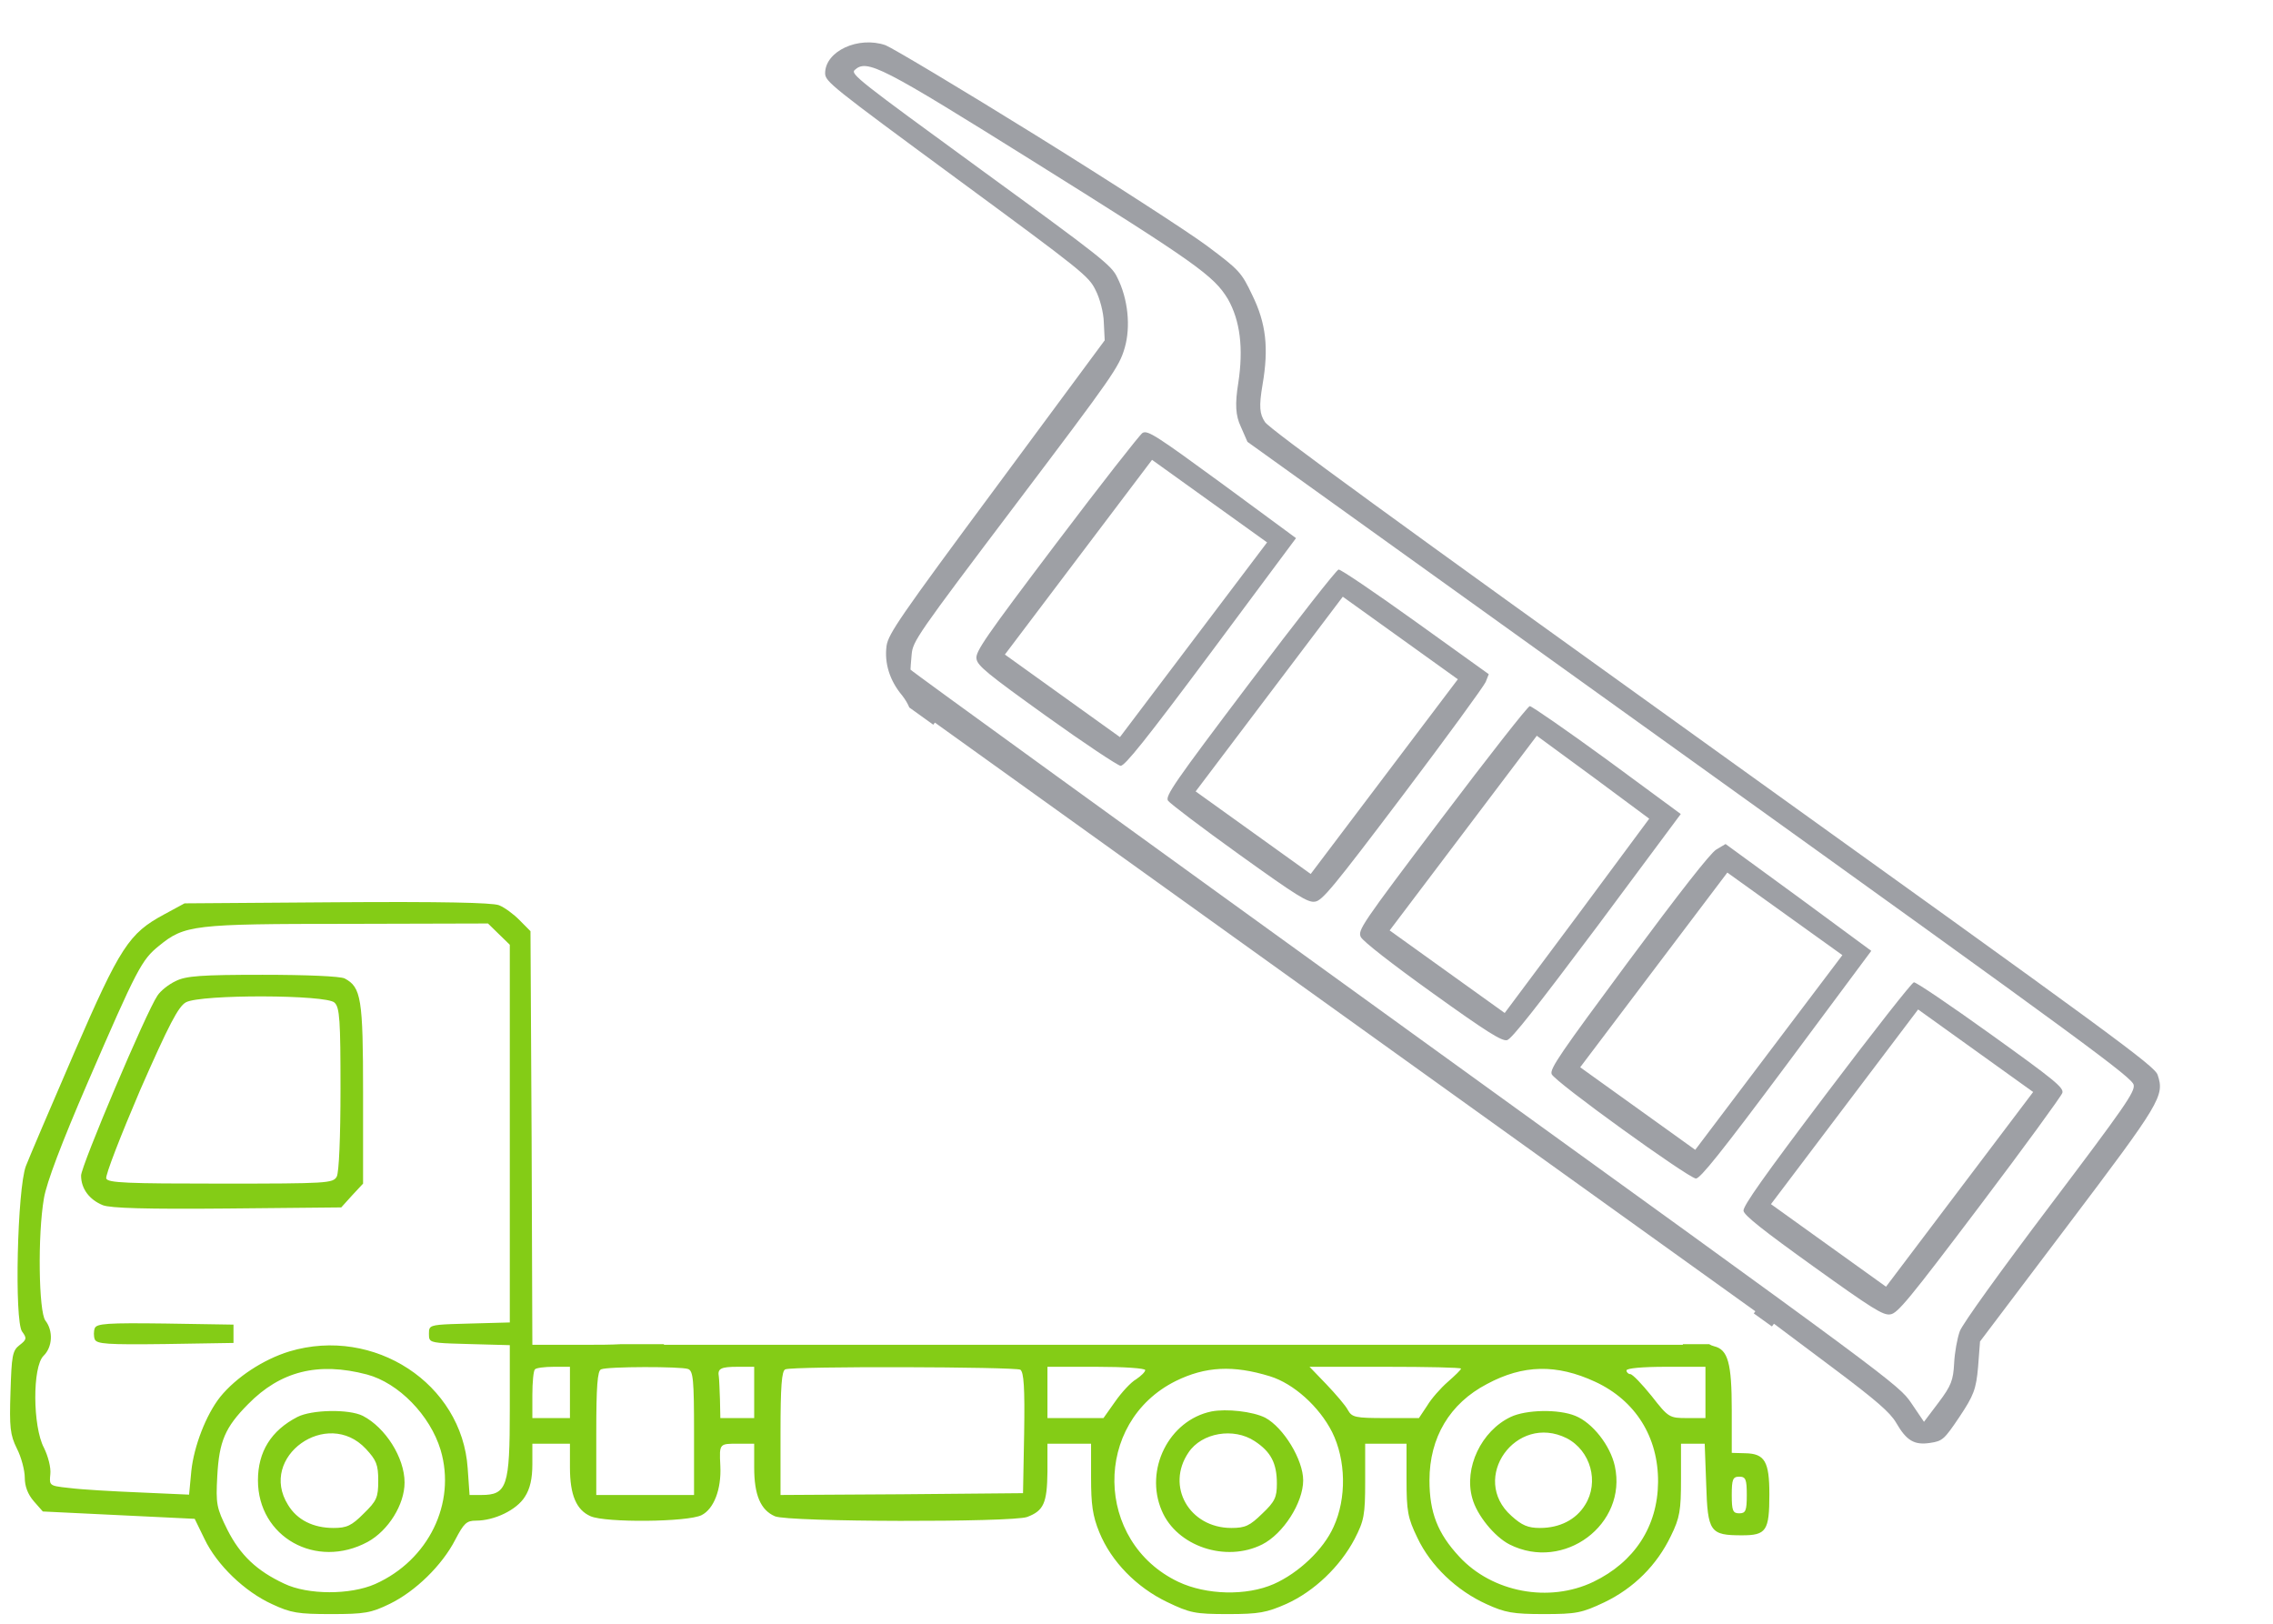
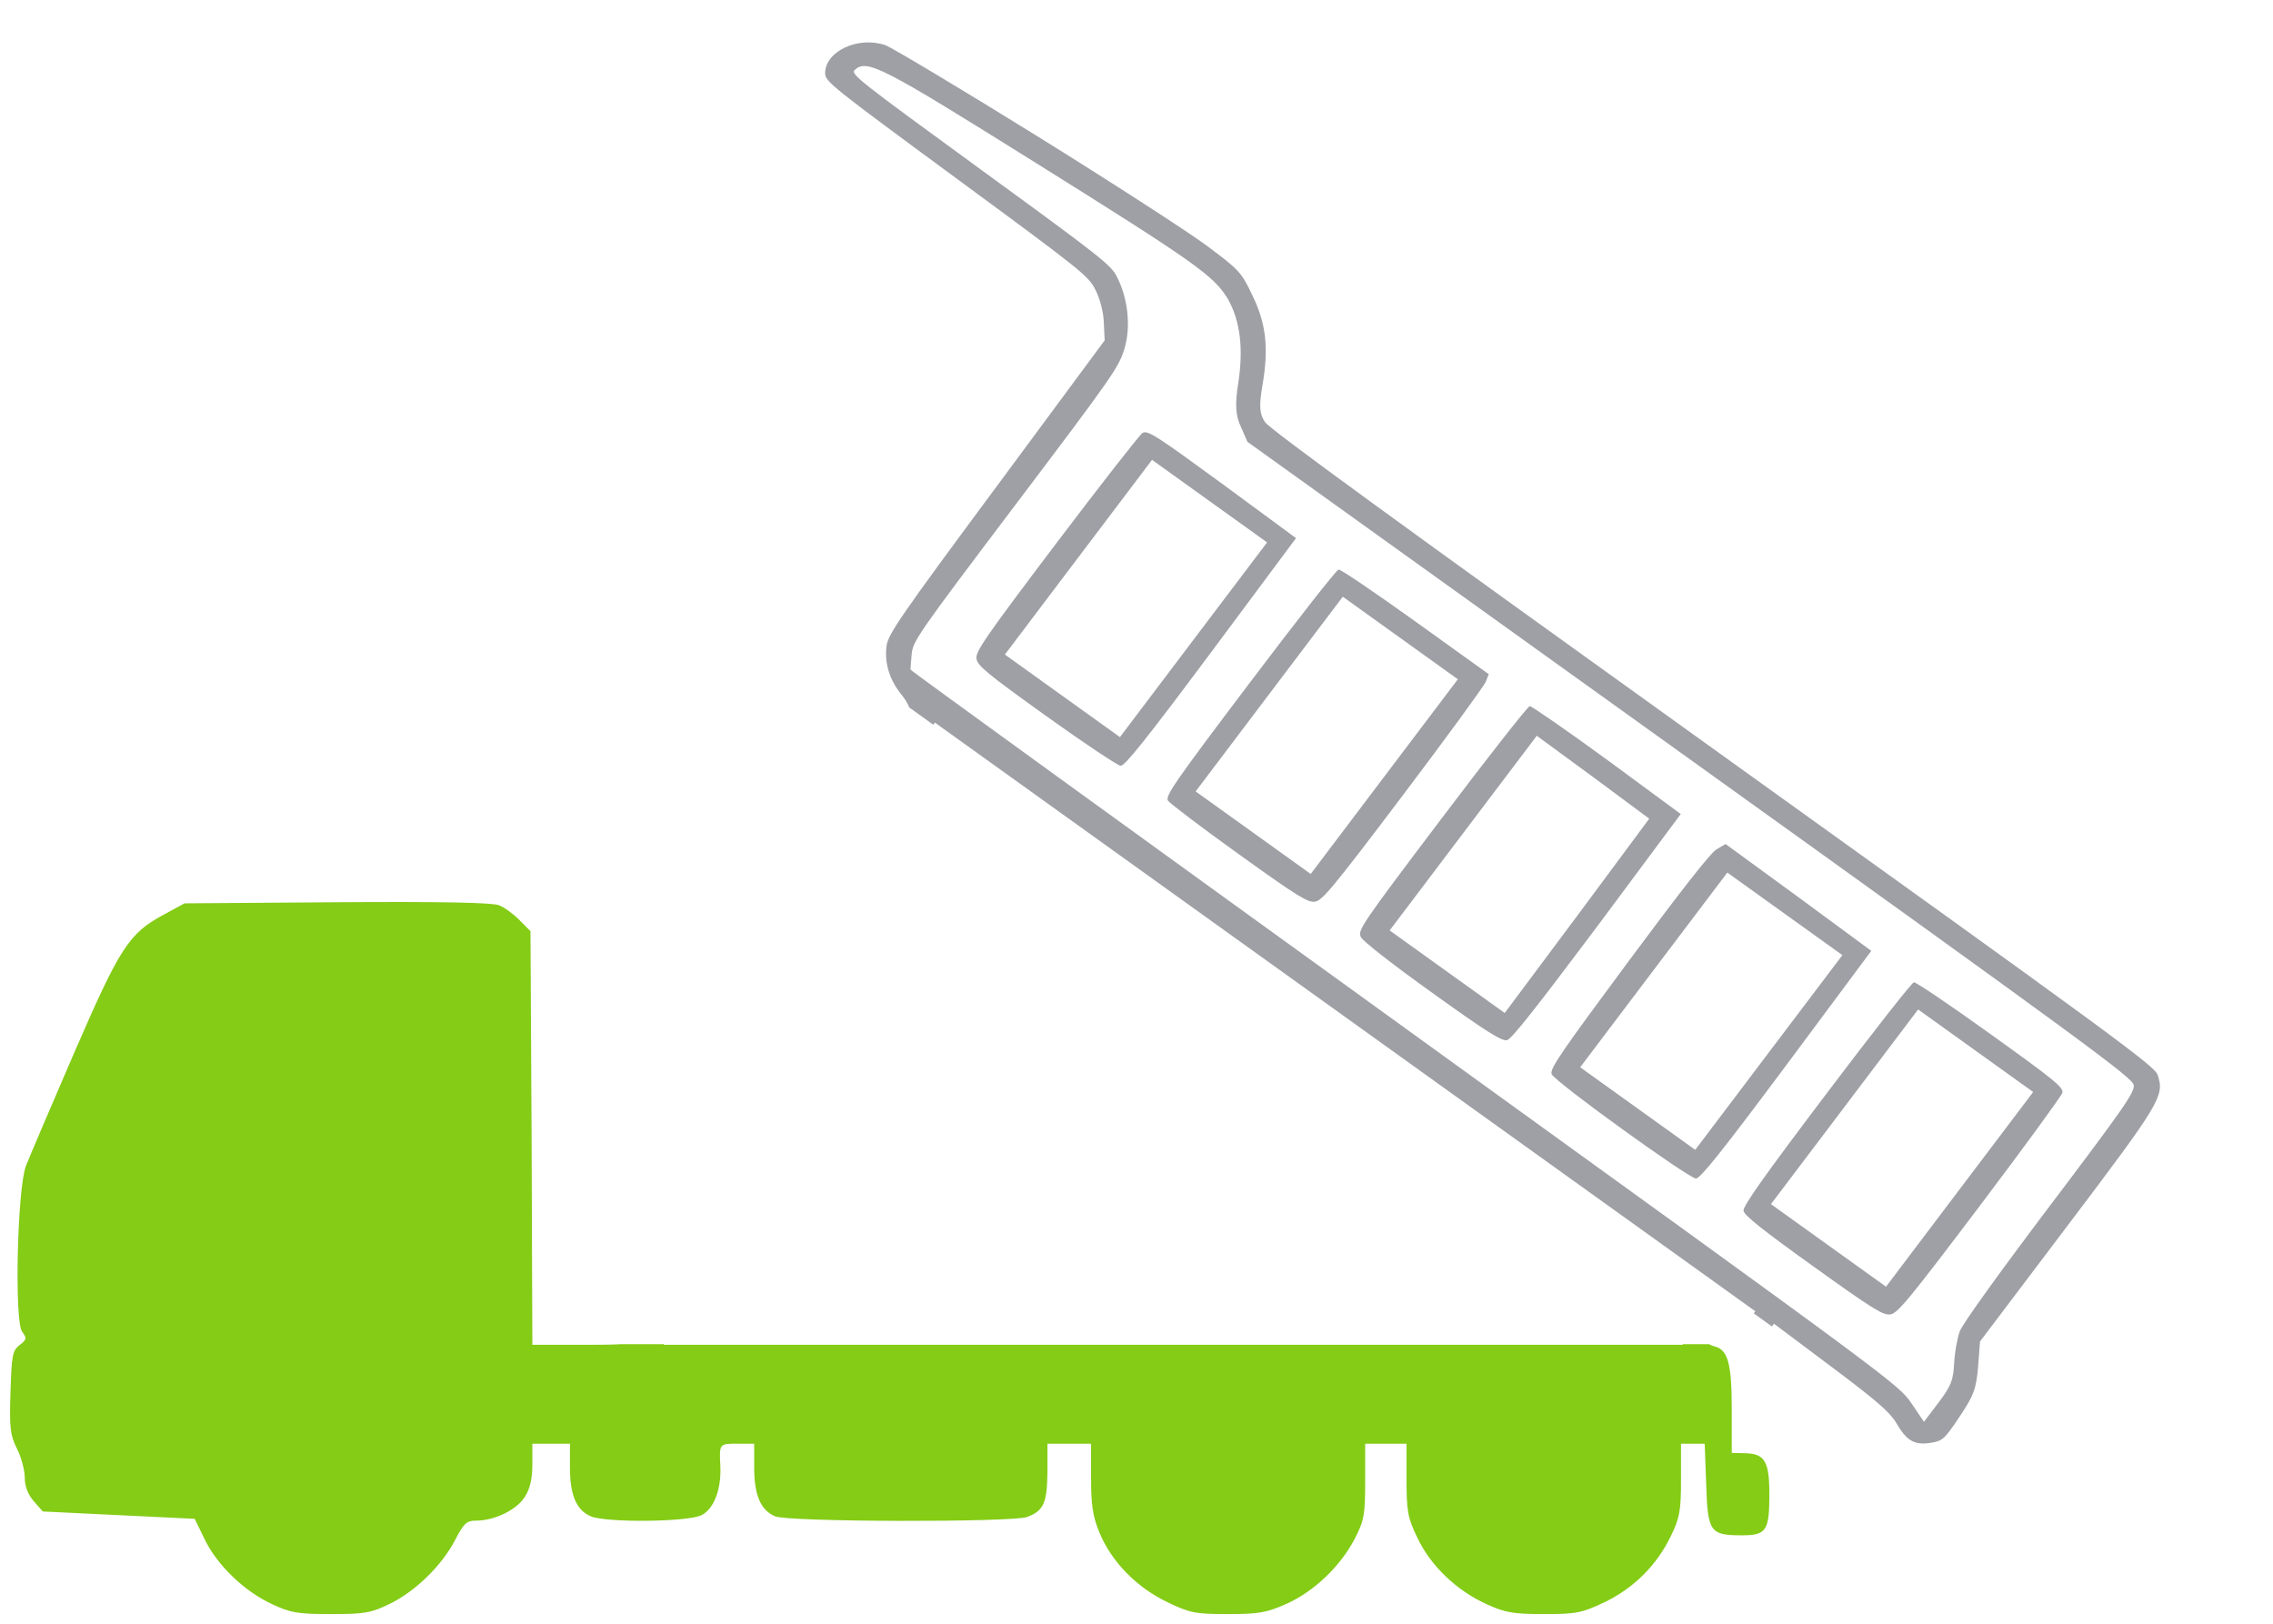
<svg xmlns="http://www.w3.org/2000/svg" width="91" height="65" viewBox="0 0 91 65" fill="none">
-   <path fill-rule="evenodd" clip-rule="evenodd" d="M68.43 53.81H67.374V53.834H46.978H26.581V53.81H24.829C24.499 53.83 24.039 53.834 23.405 53.834H21.313L21.283 45.562L21.238 37.276L20.801 36.836C20.575 36.602 20.199 36.323 19.973 36.235C19.687 36.133 17.7 36.089 13.47 36.118L7.389 36.162L6.576 36.602C5.161 37.364 4.815 37.892 2.963 42.16C2.045 44.286 1.172 46.325 1.037 46.677C0.691 47.586 0.57 52.895 0.886 53.306C1.082 53.57 1.067 53.628 0.781 53.848C0.495 54.068 0.465 54.274 0.42 55.725C0.374 57.133 0.405 57.441 0.675 57.984C0.856 58.336 0.992 58.864 0.992 59.157C0.992 59.495 1.112 59.817 1.353 60.096L1.714 60.506L4.755 60.653L7.795 60.8L8.187 61.606C8.684 62.648 9.797 63.718 10.896 64.217C11.649 64.569 11.935 64.613 13.26 64.613C14.599 64.613 14.855 64.569 15.608 64.202C16.631 63.703 17.7 62.662 18.227 61.636C18.573 60.976 18.679 60.873 19.055 60.873C19.793 60.873 20.681 60.448 21.012 59.92C21.223 59.597 21.313 59.187 21.313 58.615V57.793H22.066H22.818V58.747C22.818 59.846 23.074 60.448 23.646 60.697C24.248 60.961 27.53 60.932 28.087 60.653C28.583 60.404 28.884 59.612 28.839 58.688C28.815 58.209 28.804 57.987 28.909 57.883C29.001 57.793 29.181 57.793 29.517 57.793H30.194V58.747C30.194 59.846 30.45 60.448 31.022 60.697C31.534 60.932 40.52 60.946 41.122 60.726C41.785 60.477 41.92 60.169 41.935 58.922V57.793H42.808H43.681V59.142C43.681 60.228 43.742 60.682 44.013 61.342C44.494 62.516 45.503 63.542 46.722 64.129C47.64 64.569 47.836 64.613 49.16 64.613C50.41 64.613 50.711 64.554 51.509 64.202C52.608 63.703 53.646 62.721 54.233 61.606C54.61 60.873 54.655 60.653 54.655 59.304V57.793H55.483H56.311V59.216C56.311 60.492 56.356 60.756 56.747 61.562C57.274 62.677 58.313 63.674 59.517 64.217C60.254 64.554 60.571 64.613 61.805 64.613C63.114 64.613 63.325 64.569 64.228 64.143C65.418 63.572 66.336 62.648 66.893 61.489C67.254 60.756 67.299 60.462 67.299 59.216V57.793H67.781H68.248L68.308 59.421C68.368 61.328 68.458 61.46 69.738 61.46C70.716 61.46 70.837 61.284 70.837 59.817C70.837 58.512 70.656 58.189 69.873 58.175L69.331 58.16V56.444C69.331 54.567 69.181 54.024 68.624 53.892C68.543 53.87 68.48 53.845 68.43 53.81ZM20.41 37.819L19.973 37.394L19.537 36.968L13.907 36.983C7.735 36.983 7.389 37.027 6.365 37.863C5.673 38.42 5.492 38.758 3.505 43.348C2.467 45.753 1.865 47.337 1.759 47.968C1.503 49.434 1.549 52.528 1.819 52.866C2.136 53.276 2.105 53.922 1.744 54.274C1.293 54.714 1.308 57.104 1.759 57.955C1.925 58.292 2.045 58.747 2.015 59.011C1.997 59.201 1.986 59.314 2.035 59.387C2.106 59.494 2.306 59.516 2.798 59.568C3.249 59.627 4.514 59.7 5.598 59.744L7.57 59.832L7.66 58.879C7.765 57.896 8.247 56.635 8.819 55.916C9.451 55.139 10.535 54.42 11.589 54.098C14.976 53.086 18.498 55.388 18.724 58.776L18.799 59.846H19.266C20.304 59.846 20.41 59.509 20.41 56.415V53.848L18.799 53.804C17.61 53.772 17.291 53.764 17.205 53.618C17.173 53.564 17.173 53.492 17.173 53.394C17.173 53.295 17.173 53.223 17.205 53.17C17.291 53.024 17.61 53.015 18.799 52.983L20.41 52.939V45.386V37.819ZM17.64 58.043C17.218 56.649 15.954 55.359 14.69 55.022C12.733 54.508 11.227 54.89 9.933 56.209C9.015 57.133 8.774 57.691 8.699 59.084C8.638 60.213 8.668 60.36 9.105 61.24C9.617 62.252 10.279 62.882 11.378 63.395C12.326 63.85 14.027 63.85 15.021 63.41C17.158 62.457 18.272 60.169 17.64 58.043ZM22.818 56.767V55.74V54.714H22.171C21.81 54.714 21.463 54.758 21.418 54.816C21.358 54.86 21.313 55.33 21.313 55.843V56.767H22.066H22.818ZM27.786 57.368C27.786 55.242 27.755 54.875 27.545 54.802C27.259 54.699 24.338 54.699 24.067 54.816C23.917 54.86 23.872 55.52 23.872 57.368V59.846H25.829H27.786V57.368ZM30.194 56.767V55.74V54.714H29.532C28.854 54.714 28.719 54.787 28.779 55.109C28.794 55.212 28.809 55.623 28.824 56.033L28.839 56.767H29.517H30.194ZM41.002 57.368C41.032 55.535 40.987 54.934 40.851 54.831C40.641 54.714 31.759 54.684 31.443 54.816C31.293 54.86 31.248 55.52 31.248 57.368V59.846L36.11 59.817L40.957 59.773L41.002 57.368ZM45.488 55.212C45.683 55.08 45.849 54.919 45.849 54.846C45.849 54.772 44.976 54.714 43.892 54.714H41.935V55.74V56.767H43.064H44.178L44.645 56.107C44.901 55.74 45.277 55.33 45.488 55.212ZM53.33 57.324C52.818 56.312 51.795 55.388 50.846 55.095C49.371 54.64 48.257 54.699 47.068 55.285C43.742 56.943 43.817 61.724 47.174 63.322C48.288 63.85 49.898 63.894 50.997 63.41C51.99 62.97 52.984 62.032 53.39 61.122C53.917 59.978 53.887 58.439 53.33 57.324ZM57.966 55.315C58.252 55.066 58.493 54.831 58.493 54.787C58.493 54.743 57.123 54.714 55.468 54.714H52.427L53.104 55.417C53.481 55.813 53.872 56.268 53.962 56.444C54.128 56.737 54.248 56.767 55.483 56.767H56.807L57.139 56.268C57.304 55.989 57.68 55.564 57.966 55.315ZM66.381 59.333C66.396 57.529 65.478 56.063 63.867 55.315C62.317 54.596 60.977 54.626 59.532 55.403C58.042 56.18 57.229 57.544 57.229 59.26C57.229 60.55 57.56 61.386 58.418 62.31C59.743 63.748 62.016 64.173 63.792 63.322C65.433 62.53 66.366 61.108 66.381 59.333ZM68.278 56.767V55.74V54.714H66.697C65.749 54.714 65.117 54.772 65.117 54.86C65.117 54.934 65.192 55.007 65.267 55.007C65.357 55.007 65.734 55.403 66.125 55.887C66.802 56.752 66.832 56.767 67.555 56.767H68.278ZM69.632 60.58C69.888 60.58 69.933 60.477 69.933 59.846C69.933 59.216 69.888 59.113 69.632 59.113C69.376 59.113 69.331 59.216 69.331 59.846C69.331 60.477 69.376 60.58 69.632 60.58ZM7.039 39.271C6.753 39.403 6.422 39.667 6.302 39.858C5.85 40.518 3.246 46.677 3.246 47.058C3.246 47.586 3.577 48.026 4.119 48.246C4.42 48.364 5.85 48.408 9.101 48.378L13.662 48.334L14.099 47.85L14.536 47.381V43.773C14.536 39.96 14.46 39.52 13.798 39.168C13.617 39.08 12.277 39.022 10.516 39.022C8.063 39.022 7.446 39.066 7.039 39.271ZM13.392 40.136C13.602 40.327 13.632 40.855 13.632 43.583C13.632 45.533 13.572 46.926 13.482 47.102C13.331 47.366 13.12 47.381 8.83 47.381C5.097 47.381 4.315 47.352 4.254 47.176C4.209 47.058 4.826 45.474 5.609 43.641C6.768 41.002 7.145 40.283 7.446 40.122C8.048 39.799 13.075 39.814 13.392 40.136ZM3.793 53.612C3.748 53.495 3.748 53.29 3.793 53.172C3.868 52.982 4.29 52.952 6.623 52.982L9.348 53.026V53.392V53.759L6.623 53.803C4.29 53.832 3.868 53.803 3.793 53.612ZM11.907 56.722C10.854 57.265 10.327 58.115 10.327 59.259C10.327 61.532 12.66 62.837 14.722 61.723C15.55 61.268 16.197 60.227 16.197 59.347C16.197 58.35 15.43 57.147 14.526 56.678C13.969 56.399 12.479 56.429 11.907 56.722ZM14.647 57.998C15.068 58.453 15.143 58.629 15.143 59.274C15.143 59.949 15.083 60.08 14.556 60.594C14.075 61.078 13.879 61.166 13.352 61.166C12.539 61.166 11.892 60.843 11.531 60.242C10.327 58.321 13.096 56.341 14.647 57.998ZM46.513 60.477C45.806 58.834 46.799 56.854 48.5 56.502C49.102 56.385 50.156 56.502 50.653 56.752C51.39 57.148 52.173 58.438 52.173 59.259C52.173 60.154 51.375 61.401 50.532 61.826C49.072 62.559 47.115 61.899 46.513 60.477ZM51.12 59.391C51.12 58.57 50.879 58.115 50.231 57.69C49.388 57.133 48.109 57.353 47.582 58.145C46.664 59.494 47.612 61.166 49.298 61.166C49.855 61.166 50.036 61.078 50.532 60.594C51.044 60.11 51.12 59.934 51.12 59.391ZM60.48 56.722C59.306 57.28 58.598 58.761 58.944 59.978C59.125 60.653 59.833 61.518 60.435 61.826C62.617 62.926 65.161 61.019 64.65 58.688C64.469 57.866 63.761 56.957 63.069 56.678C62.392 56.4 61.097 56.429 60.48 56.722ZM62.723 57.573C63.686 58.072 64.032 59.333 63.46 60.242C63.099 60.829 62.452 61.166 61.654 61.166C61.172 61.166 60.931 61.063 60.51 60.682C58.824 59.186 60.691 56.561 62.723 57.573Z" fill="#84CC16" />
-   <path fill-rule="evenodd" clip-rule="evenodd" d="M35.453 1.81C35.753 1.934 38.459 3.548 41.462 5.411C44.477 7.283 47.554 9.272 48.309 9.832C49.624 10.812 49.703 10.905 50.136 11.816C50.688 12.941 50.8 13.931 50.545 15.406C50.399 16.267 50.426 16.578 50.648 16.901C50.856 17.196 55.932 20.892 68.586 29.971C84.707 41.537 86.262 42.67 86.382 43.03C86.664 43.87 86.51 44.123 82.761 49.083L79.271 53.7L79.193 54.719C79.116 55.611 79.016 55.867 78.449 56.717C77.837 57.625 77.771 57.688 77.266 57.762C76.635 57.856 76.326 57.67 75.913 56.955C75.677 56.55 75.14 56.073 73.325 54.716L71.021 52.99L70.939 53.099L70.212 52.577L70.276 52.492L53.852 40.709L37.428 28.926L37.364 29.011L36.404 28.321C36.348 28.18 36.248 28.006 36.118 27.84C35.616 27.243 35.399 26.541 35.495 25.845C35.572 25.372 36.009 24.72 39.905 19.466L44.227 13.624L44.191 12.905C44.184 12.518 44.029 11.933 43.86 11.612C43.59 11.054 43.332 10.851 38.31 7.157C33.264 3.445 33.043 3.268 33.034 2.934C33.035 2.042 34.372 1.435 35.453 1.81ZM49.575 15.329C49.788 13.934 49.648 12.833 49.159 11.971C48.594 11.038 47.903 10.542 41.402 6.479C35.295 2.662 34.709 2.351 34.219 2.801C34.04 2.964 34.395 3.236 39.252 6.776C44.074 10.29 44.501 10.615 44.729 11.106C45.164 11.964 45.273 13.081 45.028 13.925C44.803 14.693 44.565 15.032 40.665 20.192C36.711 25.424 36.544 25.669 36.498 26.2C36.47 26.508 36.449 26.784 36.452 26.805C36.458 26.846 45.365 33.29 56.235 41.143L56.295 41.187C75.923 55.36 76.008 55.421 76.523 56.173L77.027 56.917L77.616 56.137C78.124 55.464 78.198 55.243 78.234 54.577C78.254 54.155 78.357 53.573 78.463 53.285C78.578 52.985 80.065 50.919 82.073 48.262C85.045 44.329 85.476 43.71 85.423 43.434C85.378 43.147 83.602 41.837 67.663 30.401L49.942 17.687L49.675 17.077C49.466 16.636 49.438 16.178 49.575 15.329ZM42.283 21.756C44.069 19.394 45.631 17.401 45.739 17.332C45.946 17.207 46.306 17.448 48.931 19.367L51.886 21.542L48.494 26.102C45.832 29.674 45.037 30.652 44.865 30.657C44.745 30.643 43.4 29.751 41.885 28.664C39.546 26.985 39.127 26.649 39.094 26.37C39.041 26.095 39.454 25.499 42.283 21.756ZM44.837 29.507L47.782 25.61L50.728 21.713L48.425 20.061L46.122 18.408L43.176 22.305L40.231 26.202L42.534 27.855L44.837 29.507ZM53.59 22.8C53.514 22.801 51.916 24.841 50.033 27.333C47.007 31.337 46.638 31.873 46.763 32.054C46.846 32.168 48.116 33.134 49.607 34.203C51.91 35.856 52.364 36.145 52.647 36.093C52.932 36.061 53.385 35.512 56.161 31.839C57.91 29.525 59.4 27.479 59.48 27.299L59.603 26.988L56.67 24.883C55.046 23.718 53.662 22.779 53.59 22.8ZM55.419 31.089L52.474 34.986L50.171 33.333L47.868 31.681L50.813 27.784L53.759 23.887L56.062 25.539L58.365 27.192L55.419 31.089ZM57.723 32.752C59.58 30.296 61.16 28.279 61.245 28.267C61.32 28.266 62.707 29.225 64.335 30.411L67.29 32.586L63.943 37.087C61.536 40.296 60.513 41.602 60.335 41.638C60.128 41.69 59.507 41.299 57.35 39.751C55.713 38.577 54.573 37.687 54.481 37.511C54.353 37.237 54.474 37.051 57.723 32.752ZM60.241 40.551L63.145 36.66L66.027 32.773L63.787 31.111L61.526 29.453L58.581 33.349L55.635 37.246L57.938 38.899L60.241 40.551ZM68.709 34.01C68.464 34.162 67.243 35.727 65.179 38.508C62.493 42.135 62.035 42.79 62.121 42.998C62.232 43.296 67.581 47.152 67.897 47.178C68.069 47.174 68.864 46.196 71.526 42.624L74.917 38.064L71.999 35.915L69.083 33.787L68.709 34.01ZM70.814 42.132L67.869 46.029L65.566 44.376L63.263 42.724L66.208 38.827L69.154 34.93L71.457 36.583L73.76 38.235L70.814 42.132ZM73.119 43.785C74.967 41.34 76.547 39.323 76.623 39.323C76.695 39.302 78.079 40.24 79.703 41.405C82.261 43.24 82.631 43.542 82.566 43.751C82.522 43.883 81.041 45.917 79.256 48.279C76.427 52.022 75.965 52.584 75.679 52.615C75.397 52.667 74.943 52.378 72.591 50.691C70.615 49.273 69.83 48.656 69.802 48.471C69.773 48.286 70.629 47.079 73.119 43.785ZM75.507 51.508L78.452 47.611L81.398 43.714L79.095 42.062L76.792 40.41L73.847 44.306L70.901 48.203L73.204 49.856L75.507 51.508Z" fill="#9EA0A5" />
+   <path fillRule="evenodd" clipRule="evenodd" d="M68.43 53.81H67.374V53.834H46.978H26.581V53.81H24.829C24.499 53.83 24.039 53.834 23.405 53.834H21.313L21.283 45.562L21.238 37.276L20.801 36.836C20.575 36.602 20.199 36.323 19.973 36.235C19.687 36.133 17.7 36.089 13.47 36.118L7.389 36.162L6.576 36.602C5.161 37.364 4.815 37.892 2.963 42.16C2.045 44.286 1.172 46.325 1.037 46.677C0.691 47.586 0.57 52.895 0.886 53.306C1.082 53.57 1.067 53.628 0.781 53.848C0.495 54.068 0.465 54.274 0.42 55.725C0.374 57.133 0.405 57.441 0.675 57.984C0.856 58.336 0.992 58.864 0.992 59.157C0.992 59.495 1.112 59.817 1.353 60.096L1.714 60.506L4.755 60.653L7.795 60.8L8.187 61.606C8.684 62.648 9.797 63.718 10.896 64.217C11.649 64.569 11.935 64.613 13.26 64.613C14.599 64.613 14.855 64.569 15.608 64.202C16.631 63.703 17.7 62.662 18.227 61.636C18.573 60.976 18.679 60.873 19.055 60.873C19.793 60.873 20.681 60.448 21.012 59.92C21.223 59.597 21.313 59.187 21.313 58.615V57.793H22.066H22.818V58.747C22.818 59.846 23.074 60.448 23.646 60.697C24.248 60.961 27.53 60.932 28.087 60.653C28.583 60.404 28.884 59.612 28.839 58.688C28.815 58.209 28.804 57.987 28.909 57.883C29.001 57.793 29.181 57.793 29.517 57.793H30.194V58.747C30.194 59.846 30.45 60.448 31.022 60.697C31.534 60.932 40.52 60.946 41.122 60.726C41.785 60.477 41.92 60.169 41.935 58.922V57.793H42.808H43.681V59.142C43.681 60.228 43.742 60.682 44.013 61.342C44.494 62.516 45.503 63.542 46.722 64.129C47.64 64.569 47.836 64.613 49.16 64.613C50.41 64.613 50.711 64.554 51.509 64.202C52.608 63.703 53.646 62.721 54.233 61.606C54.61 60.873 54.655 60.653 54.655 59.304V57.793H55.483H56.311V59.216C56.311 60.492 56.356 60.756 56.747 61.562C57.274 62.677 58.313 63.674 59.517 64.217C60.254 64.554 60.571 64.613 61.805 64.613C63.114 64.613 63.325 64.569 64.228 64.143C65.418 63.572 66.336 62.648 66.893 61.489C67.254 60.756 67.299 60.462 67.299 59.216V57.793H67.781H68.248L68.308 59.421C68.368 61.328 68.458 61.46 69.738 61.46C70.716 61.46 70.837 61.284 70.837 59.817C70.837 58.512 70.656 58.189 69.873 58.175L69.331 58.16V56.444C69.331 54.567 69.181 54.024 68.624 53.892C68.543 53.87 68.48 53.845 68.43 53.81ZM20.41 37.819L19.973 37.394L19.537 36.968L13.907 36.983C7.735 36.983 7.389 37.027 6.365 37.863C5.673 38.42 5.492 38.758 3.505 43.348C2.467 45.753 1.865 47.337 1.759 47.968C1.503 49.434 1.549 52.528 1.819 52.866C2.136 53.276 2.105 53.922 1.744 54.274C1.293 54.714 1.308 57.104 1.759 57.955C1.925 58.292 2.045 58.747 2.015 59.011C1.997 59.201 1.986 59.314 2.035 59.387C2.106 59.494 2.306 59.516 2.798 59.568C3.249 59.627 4.514 59.7 5.598 59.744L7.57 59.832L7.66 58.879C7.765 57.896 8.247 56.635 8.819 55.916C9.451 55.139 10.535 54.42 11.589 54.098C14.976 53.086 18.498 55.388 18.724 58.776L18.799 59.846H19.266C20.304 59.846 20.41 59.509 20.41 56.415V53.848L18.799 53.804C17.61 53.772 17.291 53.764 17.205 53.618C17.173 53.564 17.173 53.492 17.173 53.394C17.173 53.295 17.173 53.223 17.205 53.17C17.291 53.024 17.61 53.015 18.799 52.983L20.41 52.939V45.386V37.819ZM17.64 58.043C17.218 56.649 15.954 55.359 14.69 55.022C12.733 54.508 11.227 54.89 9.933 56.209C9.015 57.133 8.774 57.691 8.699 59.084C8.638 60.213 8.668 60.36 9.105 61.24C9.617 62.252 10.279 62.882 11.378 63.395C12.326 63.85 14.027 63.85 15.021 63.41C17.158 62.457 18.272 60.169 17.64 58.043ZM22.818 56.767V55.74V54.714H22.171C21.81 54.714 21.463 54.758 21.418 54.816C21.358 54.86 21.313 55.33 21.313 55.843V56.767H22.066H22.818ZM27.786 57.368C27.786 55.242 27.755 54.875 27.545 54.802C27.259 54.699 24.338 54.699 24.067 54.816C23.917 54.86 23.872 55.52 23.872 57.368V59.846H25.829H27.786V57.368ZM30.194 56.767V55.74V54.714H29.532C28.854 54.714 28.719 54.787 28.779 55.109C28.794 55.212 28.809 55.623 28.824 56.033L28.839 56.767H29.517H30.194ZM41.002 57.368C41.032 55.535 40.987 54.934 40.851 54.831C40.641 54.714 31.759 54.684 31.443 54.816C31.293 54.86 31.248 55.52 31.248 57.368V59.846L36.11 59.817L40.957 59.773L41.002 57.368ZM45.488 55.212C45.683 55.08 45.849 54.919 45.849 54.846C45.849 54.772 44.976 54.714 43.892 54.714H41.935V55.74V56.767H43.064H44.178L44.645 56.107C44.901 55.74 45.277 55.33 45.488 55.212ZM53.33 57.324C52.818 56.312 51.795 55.388 50.846 55.095C49.371 54.64 48.257 54.699 47.068 55.285C43.742 56.943 43.817 61.724 47.174 63.322C48.288 63.85 49.898 63.894 50.997 63.41C51.99 62.97 52.984 62.032 53.39 61.122C53.917 59.978 53.887 58.439 53.33 57.324ZM57.966 55.315C58.252 55.066 58.493 54.831 58.493 54.787C58.493 54.743 57.123 54.714 55.468 54.714H52.427L53.104 55.417C53.481 55.813 53.872 56.268 53.962 56.444C54.128 56.737 54.248 56.767 55.483 56.767H56.807L57.139 56.268C57.304 55.989 57.68 55.564 57.966 55.315ZM66.381 59.333C66.396 57.529 65.478 56.063 63.867 55.315C62.317 54.596 60.977 54.626 59.532 55.403C58.042 56.18 57.229 57.544 57.229 59.26C57.229 60.55 57.56 61.386 58.418 62.31C59.743 63.748 62.016 64.173 63.792 63.322C65.433 62.53 66.366 61.108 66.381 59.333ZM68.278 56.767V55.74V54.714H66.697C65.749 54.714 65.117 54.772 65.117 54.86C65.117 54.934 65.192 55.007 65.267 55.007C65.357 55.007 65.734 55.403 66.125 55.887C66.802 56.752 66.832 56.767 67.555 56.767H68.278ZM69.632 60.58C69.888 60.58 69.933 60.477 69.933 59.846C69.933 59.216 69.888 59.113 69.632 59.113C69.376 59.113 69.331 59.216 69.331 59.846C69.331 60.477 69.376 60.58 69.632 60.58ZM7.039 39.271C6.753 39.403 6.422 39.667 6.302 39.858C5.85 40.518 3.246 46.677 3.246 47.058C3.246 47.586 3.577 48.026 4.119 48.246C4.42 48.364 5.85 48.408 9.101 48.378L13.662 48.334L14.099 47.85L14.536 47.381V43.773C14.536 39.96 14.46 39.52 13.798 39.168C13.617 39.08 12.277 39.022 10.516 39.022C8.063 39.022 7.446 39.066 7.039 39.271ZM13.392 40.136C13.602 40.327 13.632 40.855 13.632 43.583C13.632 45.533 13.572 46.926 13.482 47.102C13.331 47.366 13.12 47.381 8.83 47.381C5.097 47.381 4.315 47.352 4.254 47.176C4.209 47.058 4.826 45.474 5.609 43.641C6.768 41.002 7.145 40.283 7.446 40.122C8.048 39.799 13.075 39.814 13.392 40.136ZM3.793 53.612C3.748 53.495 3.748 53.29 3.793 53.172C3.868 52.982 4.29 52.952 6.623 52.982L9.348 53.026V53.392V53.759L6.623 53.803C4.29 53.832 3.868 53.803 3.793 53.612ZM11.907 56.722C10.854 57.265 10.327 58.115 10.327 59.259C10.327 61.532 12.66 62.837 14.722 61.723C15.55 61.268 16.197 60.227 16.197 59.347C16.197 58.35 15.43 57.147 14.526 56.678C13.969 56.399 12.479 56.429 11.907 56.722ZM14.647 57.998C15.068 58.453 15.143 58.629 15.143 59.274C15.143 59.949 15.083 60.08 14.556 60.594C14.075 61.078 13.879 61.166 13.352 61.166C12.539 61.166 11.892 60.843 11.531 60.242C10.327 58.321 13.096 56.341 14.647 57.998ZM46.513 60.477C45.806 58.834 46.799 56.854 48.5 56.502C49.102 56.385 50.156 56.502 50.653 56.752C51.39 57.148 52.173 58.438 52.173 59.259C52.173 60.154 51.375 61.401 50.532 61.826C49.072 62.559 47.115 61.899 46.513 60.477ZM51.12 59.391C51.12 58.57 50.879 58.115 50.231 57.69C49.388 57.133 48.109 57.353 47.582 58.145C46.664 59.494 47.612 61.166 49.298 61.166C49.855 61.166 50.036 61.078 50.532 60.594C51.044 60.11 51.12 59.934 51.12 59.391ZM60.48 56.722C59.306 57.28 58.598 58.761 58.944 59.978C59.125 60.653 59.833 61.518 60.435 61.826C62.617 62.926 65.161 61.019 64.65 58.688C64.469 57.866 63.761 56.957 63.069 56.678C62.392 56.4 61.097 56.429 60.48 56.722ZM62.723 57.573C63.686 58.072 64.032 59.333 63.46 60.242C63.099 60.829 62.452 61.166 61.654 61.166C61.172 61.166 60.931 61.063 60.51 60.682C58.824 59.186 60.691 56.561 62.723 57.573Z" fill="#84CC16" />
+   <path fillRule="evenodd" clipRule="evenodd" d="M35.453 1.81C35.753 1.934 38.459 3.548 41.462 5.411C44.477 7.283 47.554 9.272 48.309 9.832C49.624 10.812 49.703 10.905 50.136 11.816C50.688 12.941 50.8 13.931 50.545 15.406C50.399 16.267 50.426 16.578 50.648 16.901C50.856 17.196 55.932 20.892 68.586 29.971C84.707 41.537 86.262 42.67 86.382 43.03C86.664 43.87 86.51 44.123 82.761 49.083L79.271 53.7L79.193 54.719C79.116 55.611 79.016 55.867 78.449 56.717C77.837 57.625 77.771 57.688 77.266 57.762C76.635 57.856 76.326 57.67 75.913 56.955C75.677 56.55 75.14 56.073 73.325 54.716L71.021 52.99L70.939 53.099L70.212 52.577L70.276 52.492L53.852 40.709L37.428 28.926L37.364 29.011L36.404 28.321C36.348 28.18 36.248 28.006 36.118 27.84C35.616 27.243 35.399 26.541 35.495 25.845C35.572 25.372 36.009 24.72 39.905 19.466L44.227 13.624L44.191 12.905C44.184 12.518 44.029 11.933 43.86 11.612C43.59 11.054 43.332 10.851 38.31 7.157C33.264 3.445 33.043 3.268 33.034 2.934C33.035 2.042 34.372 1.435 35.453 1.81ZM49.575 15.329C49.788 13.934 49.648 12.833 49.159 11.971C48.594 11.038 47.903 10.542 41.402 6.479C35.295 2.662 34.709 2.351 34.219 2.801C34.04 2.964 34.395 3.236 39.252 6.776C44.074 10.29 44.501 10.615 44.729 11.106C45.164 11.964 45.273 13.081 45.028 13.925C44.803 14.693 44.565 15.032 40.665 20.192C36.711 25.424 36.544 25.669 36.498 26.2C36.47 26.508 36.449 26.784 36.452 26.805C36.458 26.846 45.365 33.29 56.235 41.143L56.295 41.187C75.923 55.36 76.008 55.421 76.523 56.173L77.027 56.917L77.616 56.137C78.124 55.464 78.198 55.243 78.234 54.577C78.254 54.155 78.357 53.573 78.463 53.285C78.578 52.985 80.065 50.919 82.073 48.262C85.045 44.329 85.476 43.71 85.423 43.434C85.378 43.147 83.602 41.837 67.663 30.401L49.942 17.687L49.675 17.077C49.466 16.636 49.438 16.178 49.575 15.329ZM42.283 21.756C44.069 19.394 45.631 17.401 45.739 17.332C45.946 17.207 46.306 17.448 48.931 19.367L51.886 21.542L48.494 26.102C45.832 29.674 45.037 30.652 44.865 30.657C44.745 30.643 43.4 29.751 41.885 28.664C39.546 26.985 39.127 26.649 39.094 26.37C39.041 26.095 39.454 25.499 42.283 21.756ZM44.837 29.507L47.782 25.61L50.728 21.713L48.425 20.061L46.122 18.408L43.176 22.305L40.231 26.202L42.534 27.855L44.837 29.507ZM53.59 22.8C53.514 22.801 51.916 24.841 50.033 27.333C47.007 31.337 46.638 31.873 46.763 32.054C46.846 32.168 48.116 33.134 49.607 34.203C51.91 35.856 52.364 36.145 52.647 36.093C52.932 36.061 53.385 35.512 56.161 31.839C57.91 29.525 59.4 27.479 59.48 27.299L59.603 26.988L56.67 24.883C55.046 23.718 53.662 22.779 53.59 22.8ZM55.419 31.089L52.474 34.986L50.171 33.333L47.868 31.681L50.813 27.784L53.759 23.887L56.062 25.539L58.365 27.192L55.419 31.089ZM57.723 32.752C59.58 30.296 61.16 28.279 61.245 28.267C61.32 28.266 62.707 29.225 64.335 30.411L67.29 32.586L63.943 37.087C61.536 40.296 60.513 41.602 60.335 41.638C60.128 41.69 59.507 41.299 57.35 39.751C55.713 38.577 54.573 37.687 54.481 37.511C54.353 37.237 54.474 37.051 57.723 32.752ZM60.241 40.551L63.145 36.66L66.027 32.773L63.787 31.111L61.526 29.453L58.581 33.349L55.635 37.246L57.938 38.899L60.241 40.551ZM68.709 34.01C68.464 34.162 67.243 35.727 65.179 38.508C62.493 42.135 62.035 42.79 62.121 42.998C62.232 43.296 67.581 47.152 67.897 47.178C68.069 47.174 68.864 46.196 71.526 42.624L74.917 38.064L71.999 35.915L69.083 33.787L68.709 34.01ZM70.814 42.132L67.869 46.029L65.566 44.376L63.263 42.724L66.208 38.827L69.154 34.93L71.457 36.583L73.76 38.235L70.814 42.132ZM73.119 43.785C74.967 41.34 76.547 39.323 76.623 39.323C76.695 39.302 78.079 40.24 79.703 41.405C82.261 43.24 82.631 43.542 82.566 43.751C82.522 43.883 81.041 45.917 79.256 48.279C76.427 52.022 75.965 52.584 75.679 52.615C75.397 52.667 74.943 52.378 72.591 50.691C70.615 49.273 69.83 48.656 69.802 48.471C69.773 48.286 70.629 47.079 73.119 43.785ZM75.507 51.508L78.452 47.611L81.398 43.714L79.095 42.062L76.792 40.41L73.847 44.306L70.901 48.203L73.204 49.856L75.507 51.508Z" fill="#9EA0A5" />
</svg>
